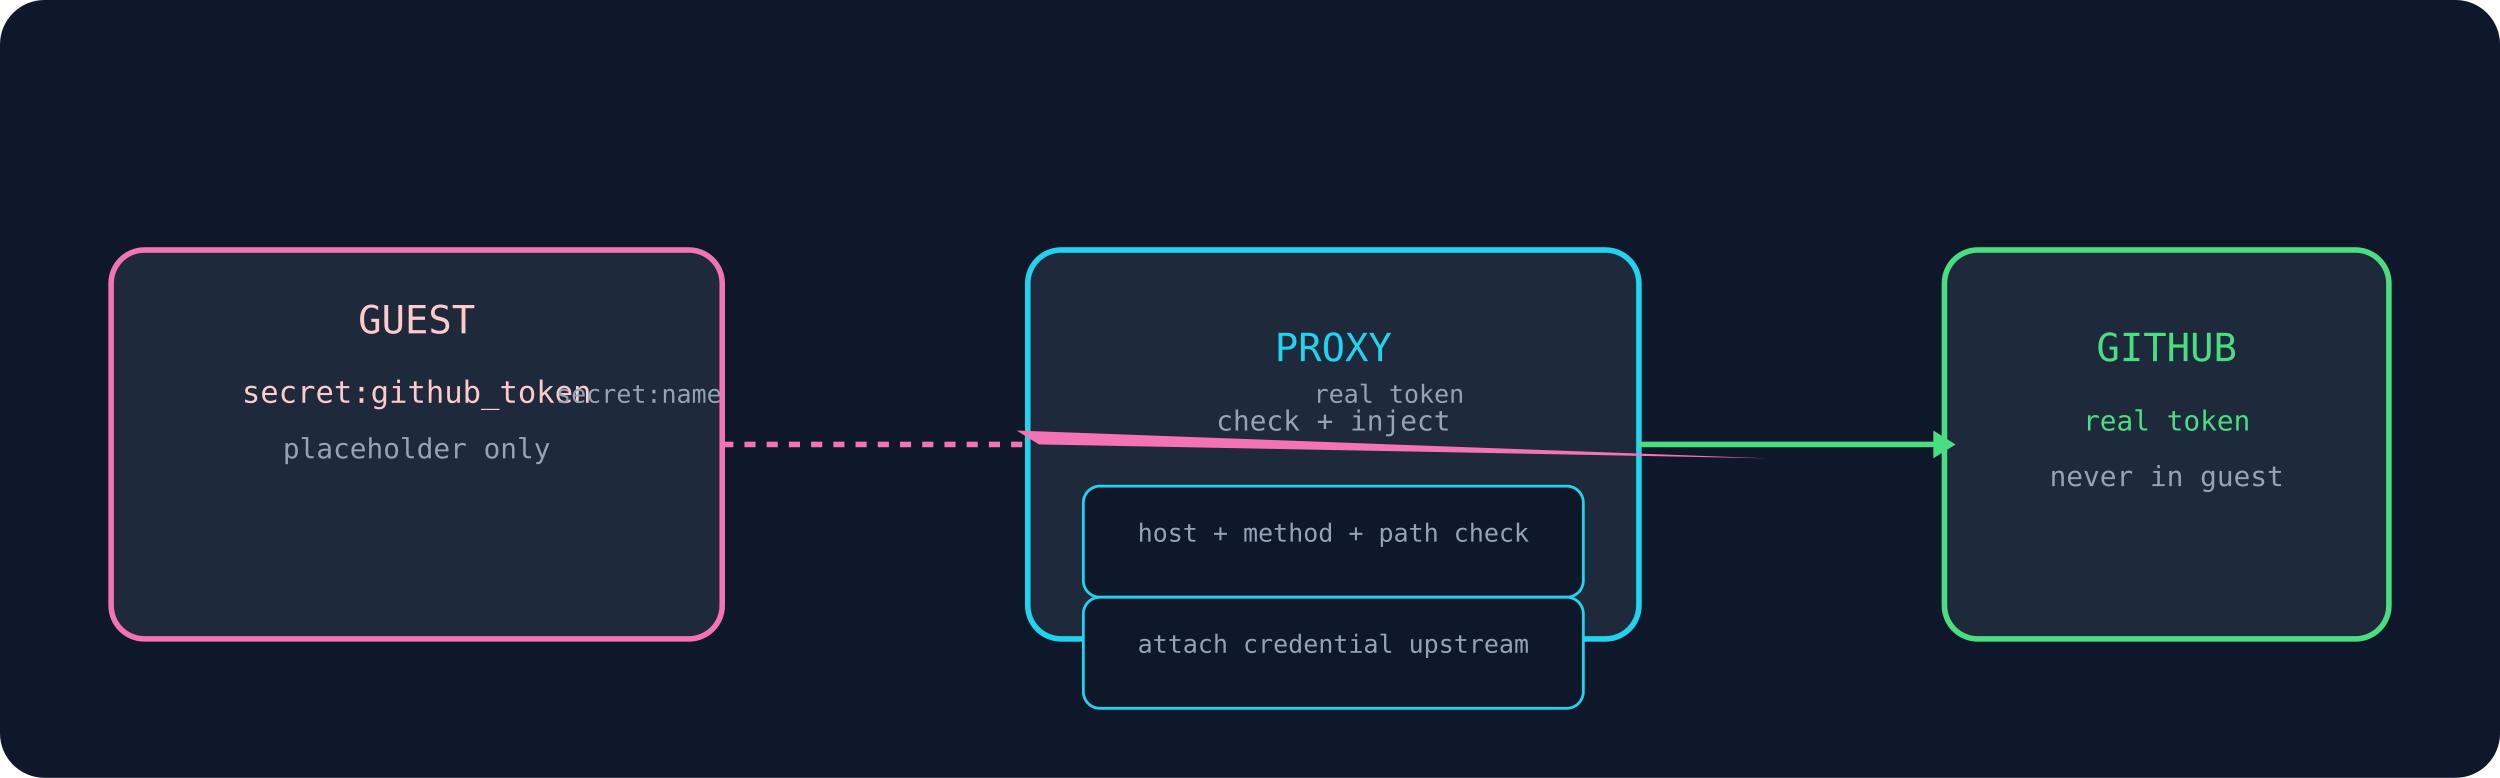
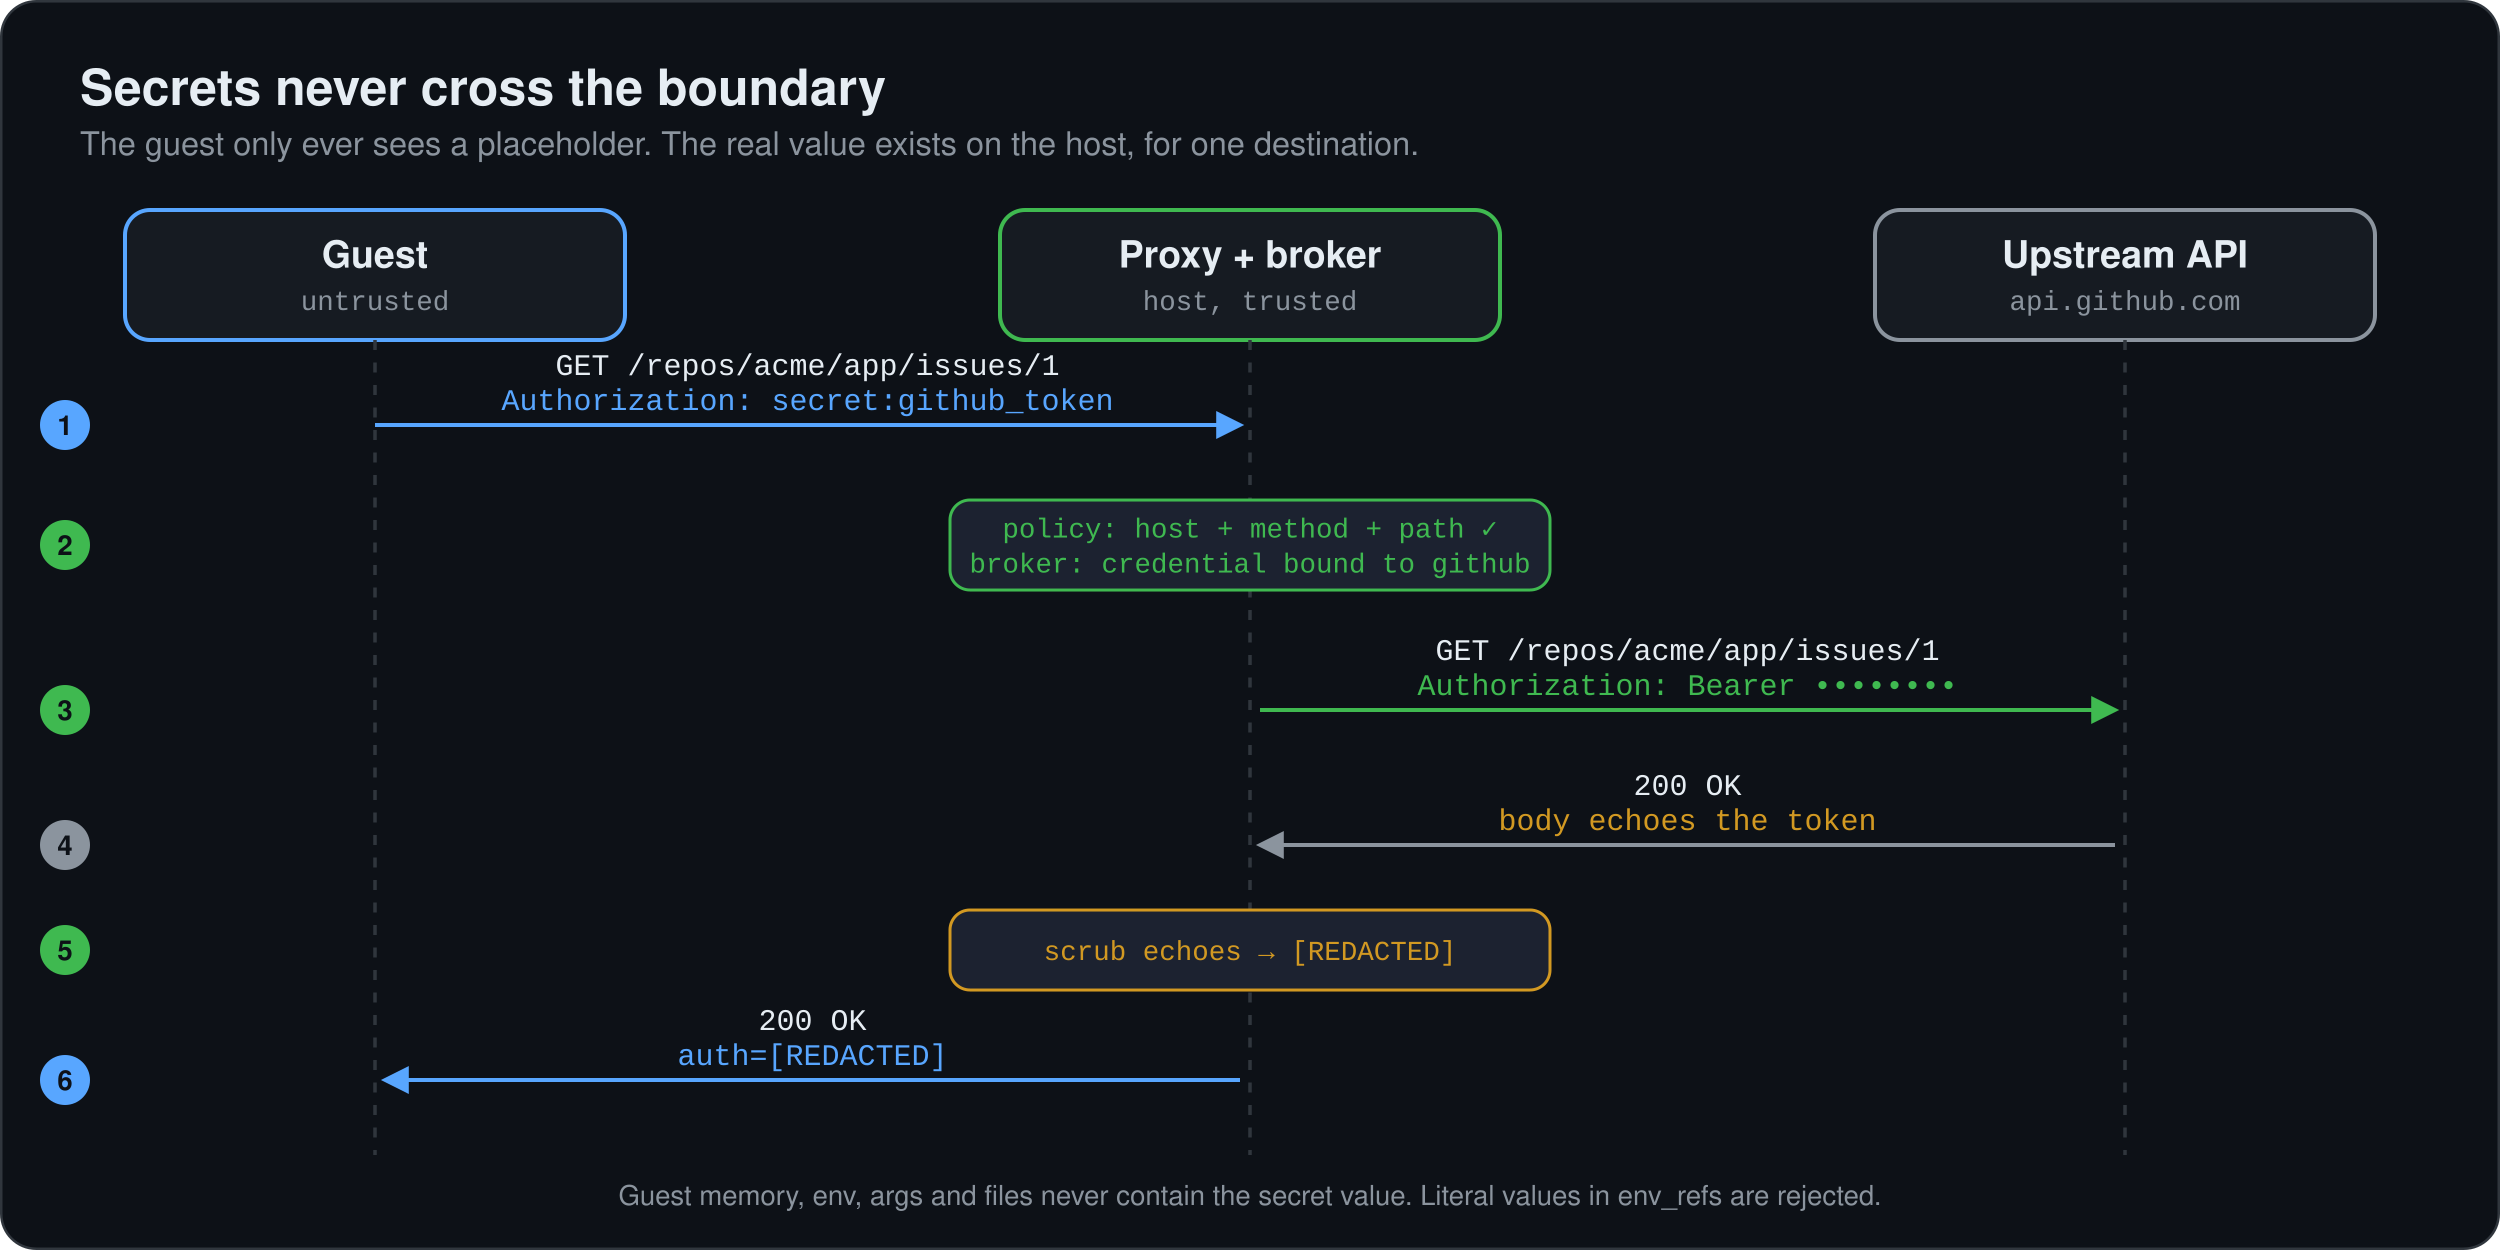
- <svg xmlns="http://www.w3.org/2000/svg" width="900" height="280" viewBox="0 0 900 280" role="img" aria-label="credential flow">
-   <rect width="900" height="280" fill="#0f172a" rx="16" />
-   <rect x="40" y="90" width="220" height="140" rx="12" fill="#1e293b" stroke="#f472b6" stroke-width="2" />
-   <text x="150" y="120" text-anchor="middle" font-family="monospace" font-size="14" fill="#fecaca">GUEST</text>
-   <text x="150" y="145" text-anchor="middle" font-family="monospace" font-size="11" fill="#fecaca">secret:github_token</text>
-   <text x="150" y="165" text-anchor="middle" font-family="monospace" font-size="10" fill="#94a3b8">placeholder only</text>
-   <g transform="translate(370, 90)">
-     <rect x="0" y="0" width="220" height="140" rx="12" fill="#1e293b" stroke="#22d3ee" stroke-width="2" />
-     <text x="110" y="40" text-anchor="middle" font-family="monospace" font-size="14" fill="#22d3ee">PROXY</text>
-     <text x="110" y="65" text-anchor="middle" font-family="monospace" font-size="10" fill="#94a3b8">check + inject</text>
-     <rect x="20" y="85" width="180" height="40" rx="6" fill="#0f172a" stroke="#22d3ee" stroke-width="1" />
-     <text x="110" y="105" text-anchor="middle" font-family="monospace" font-size="9" fill="#94a3b8">host + method + path check</text>
-     <rect x="20" y="125" width="180" height="40" rx="6" fill="#0f172a" stroke="#22d3ee" stroke-width="1" />
-     <text x="110" y="145" text-anchor="middle" font-family="monospace" font-size="9" fill="#94a3b8">attach credential upstream</text>
-   </g>
-   <g transform="translate(700, 90)">
-     <rect x="0" y="0" width="160" height="140" rx="12" fill="#1e293b" stroke="#4ade80" stroke-width="2" />
-     <text x="80" y="40" text-anchor="middle" font-family="monospace" font-size="14" fill="#4ade80">GITHUB</text>
-     <text x="80" y="65" text-anchor="middle" font-family="monospace" font-size="10" fill="#4ade80">real token</text>
-     <text x="80" y="85" text-anchor="middle" font-family="monospace" font-size="10" fill="#94a3b8">never in guest</text>
-   </g>
-   <line x1="260" y1="160" x2="370" y2="160" stroke="#f472b6" stroke-width="2" stroke-dasharray="4 4" />
-   <polygon points="366,155 374,160 636,165" fill="#f472b6" />
-   <line x1="590" y1="160" x2="700" y2="160" stroke="#4ade80" stroke-width="2" />
-   <polygon points="696,155 704,160 696,165" fill="#4ade80" />
-   <text x="230" y="145" text-anchor="middle" font-family="monospace" font-size="9" fill="#94a3b8">secret:name</text>
-   <text x="500" y="145" text-anchor="middle" font-family="monospace" font-size="9" fill="#94a3b8">real token</text>
+ <svg xmlns="http://www.w3.org/2000/svg" viewBox="0 0 1000 500" width="1000" height="500" role="img" aria-labelledby="t d">
+   <style>
+   .sans{font-family:-apple-system,BlinkMacSystemFont,'Segoe UI',Helvetica,Arial,sans-serif}
+   .mono{font-family:ui-monospace,SFMono-Regular,Menlo,Consolas,'Liberation Mono',monospace}
+   .t{fill:#e6edf3} .m{fill:#8b949e} .d{fill:#6e7681}
+   .g{fill:#3fb950} .b{fill:#58a6ff} .r{fill:#f85149} .a{fill:#d29922} .p{fill:#bc8cff}
+   .h1{font-size:20px;font-weight:700} .h2{font-size:15px;font-weight:700}
+   .s{font-size:12px} .xs{font-size:11px} .n{font-size:13px}
+   .bold{font-weight:700}
+ </style>
+   <defs>
+     <marker id="ag" viewBox="0 0 10 10" refX="8.5" refY="5" markerWidth="7" markerHeight="7" orient="auto-start-reverse">
+       <path d="M0 0L10 5L0 10z" fill="#3fb950" />
+     </marker>
+     <marker id="ab" viewBox="0 0 10 10" refX="8.5" refY="5" markerWidth="7" markerHeight="7" orient="auto-start-reverse">
+       <path d="M0 0L10 5L0 10z" fill="#58a6ff" />
+     </marker>
+     <marker id="am" viewBox="0 0 10 10" refX="8.5" refY="5" markerWidth="7" markerHeight="7" orient="auto-start-reverse">
+       <path d="M0 0L10 5L0 10z" fill="#8b949e" />
+     </marker>
+     <marker id="ar" viewBox="0 0 10 10" refX="8.5" refY="5" markerWidth="7" markerHeight="7" orient="auto-start-reverse">
+       <path d="M0 0L10 5L0 10z" fill="#f85149" />
+     </marker>
+     <marker id="aa" viewBox="0 0 10 10" refX="8.5" refY="5" markerWidth="7" markerHeight="7" orient="auto-start-reverse">
+       <path d="M0 0L10 5L0 10z" fill="#d29922" />
+     </marker>
+     <linearGradient id="hero" x1="0" y1="0" x2="1" y2="1">
+       <stop offset="0" stop-color="#0d1117" />
+       <stop offset="1" stop-color="#13202e" />
+     </linearGradient>
+   </defs>
+   <rect x="0.5" y="0.5" width="999" height="499" rx="14" fill="#0d1117" stroke="#30363d" />
+   <text x="32" y="42" class="t h1 sans" text-anchor="start">Secrets never cross the boundary</text>
+   <text x="32" y="62" class="m n sans" text-anchor="start">The guest only ever sees a placeholder. The real value exists on the host, for one destination.</text>
+   <rect x="50" y="84" width="200" height="52" rx="10" fill="#161b22" stroke="#58a6ff" stroke-width="1.6" />
+   <text x="150" y="107" class="t h2 sans" text-anchor="middle">Guest</text>
+   <text x="150" y="124" class="m xs mono" text-anchor="middle">untrusted</text>
+   <line x1="150" y1="136" x2="150" y2="462" stroke="#30363d" stroke-width="1.4" stroke-dasharray="4 5" />
+   <rect x="400" y="84" width="200" height="52" rx="10" fill="#161b22" stroke="#3fb950" stroke-width="1.6" />
+   <text x="500" y="107" class="t h2 sans" text-anchor="middle">Proxy + broker</text>
+   <text x="500" y="124" class="m xs mono" text-anchor="middle">host, trusted</text>
+   <line x1="500" y1="136" x2="500" y2="462" stroke="#30363d" stroke-width="1.4" stroke-dasharray="4 5" />
+   <rect x="750" y="84" width="200" height="52" rx="10" fill="#161b22" stroke="#8b949e" stroke-width="1.6" />
+   <text x="850" y="107" class="t h2 sans" text-anchor="middle">Upstream API</text>
+   <text x="850" y="124" class="m xs mono" text-anchor="middle">api.github.com</text>
+   <line x1="850" y1="136" x2="850" y2="462" stroke="#30363d" stroke-width="1.4" stroke-dasharray="4 5" />
+   <circle cx="26" cy="170" r="10" fill="#58a6ff" />
+   <text x="26" y="174" class="sans xs bold" text-anchor="middle" fill="#0d1117">1</text>
+   <line x1="150" y1="170" x2="496" y2="170" stroke="#58a6ff" stroke-width="1.6" marker-end="url(#ab)" />
+   <text x="323" y="150" class="t s mono" text-anchor="middle">GET /repos/acme/app/issues/1</text>
+   <text x="323" y="164" class="b s mono" text-anchor="middle">Authorization: secret:github_token</text>
+   <circle cx="26" cy="218" r="10" fill="#3fb950" />
+   <text x="26" y="222" class="sans xs bold" text-anchor="middle" fill="#0d1117">2</text>
+   <rect x="380" y="200" width="240" height="36" rx="8" fill="#1c2230" stroke="#3fb950" stroke-width="1.2" />
+   <text x="500" y="215" class="g xs mono" text-anchor="middle">policy: host + method + path  ✓</text>
+   <text x="500" y="229" class="g xs mono" text-anchor="middle">broker: credential bound to github</text>
+   <circle cx="26" cy="284" r="10" fill="#3fb950" />
+   <text x="26" y="288" class="sans xs bold" text-anchor="middle" fill="#0d1117">3</text>
+   <line x1="504" y1="284" x2="846" y2="284" stroke="#3fb950" stroke-width="1.6" marker-end="url(#ag)" />
+   <text x="675" y="264" class="t s mono" text-anchor="middle">GET /repos/acme/app/issues/1</text>
+   <text x="675" y="278" class="g s mono" text-anchor="middle">Authorization: Bearer ••••••••</text>
+   <circle cx="26" cy="338" r="10" fill="#8b949e" />
+   <text x="26" y="342" class="sans xs bold" text-anchor="middle" fill="#0d1117">4</text>
+   <line x1="846" y1="338" x2="504" y2="338" stroke="#8b949e" stroke-width="1.6" marker-end="url(#am)" />
+   <text x="675" y="318" class="t s mono" text-anchor="middle">200 OK</text>
+   <text x="675" y="332" class="a s mono" text-anchor="middle">body echoes the token</text>
+   <circle cx="26" cy="380" r="10" fill="#3fb950" />
+   <text x="26" y="384" class="sans xs bold" text-anchor="middle" fill="#0d1117">5</text>
+   <rect x="380" y="364" width="240" height="32" rx="8" fill="#1c2230" stroke="#d29922" stroke-width="1.2" />
+   <text x="500" y="384" class="a xs mono" text-anchor="middle">scrub echoes → [REDACTED]</text>
+   <circle cx="26" cy="432" r="10" fill="#58a6ff" />
+   <text x="26" y="436" class="sans xs bold" text-anchor="middle" fill="#0d1117">6</text>
+   <line x1="496" y1="432" x2="154" y2="432" stroke="#58a6ff" stroke-width="1.6" marker-end="url(#ab)" />
+   <text x="325" y="412" class="t s mono" text-anchor="middle">200 OK</text>
+   <text x="325" y="426" class="b s mono" text-anchor="middle">auth=[REDACTED]</text>
+   <rect x="32" y="456" width="936" height="30" rx="10" fill="none" stroke="none" stroke-width="1.2" />
+   <text x="500" y="482" class="m xs sans" text-anchor="middle">Guest memory, env, args and files never contain the secret value. Literal values in env_refs are rejected.</text>
</svg>
